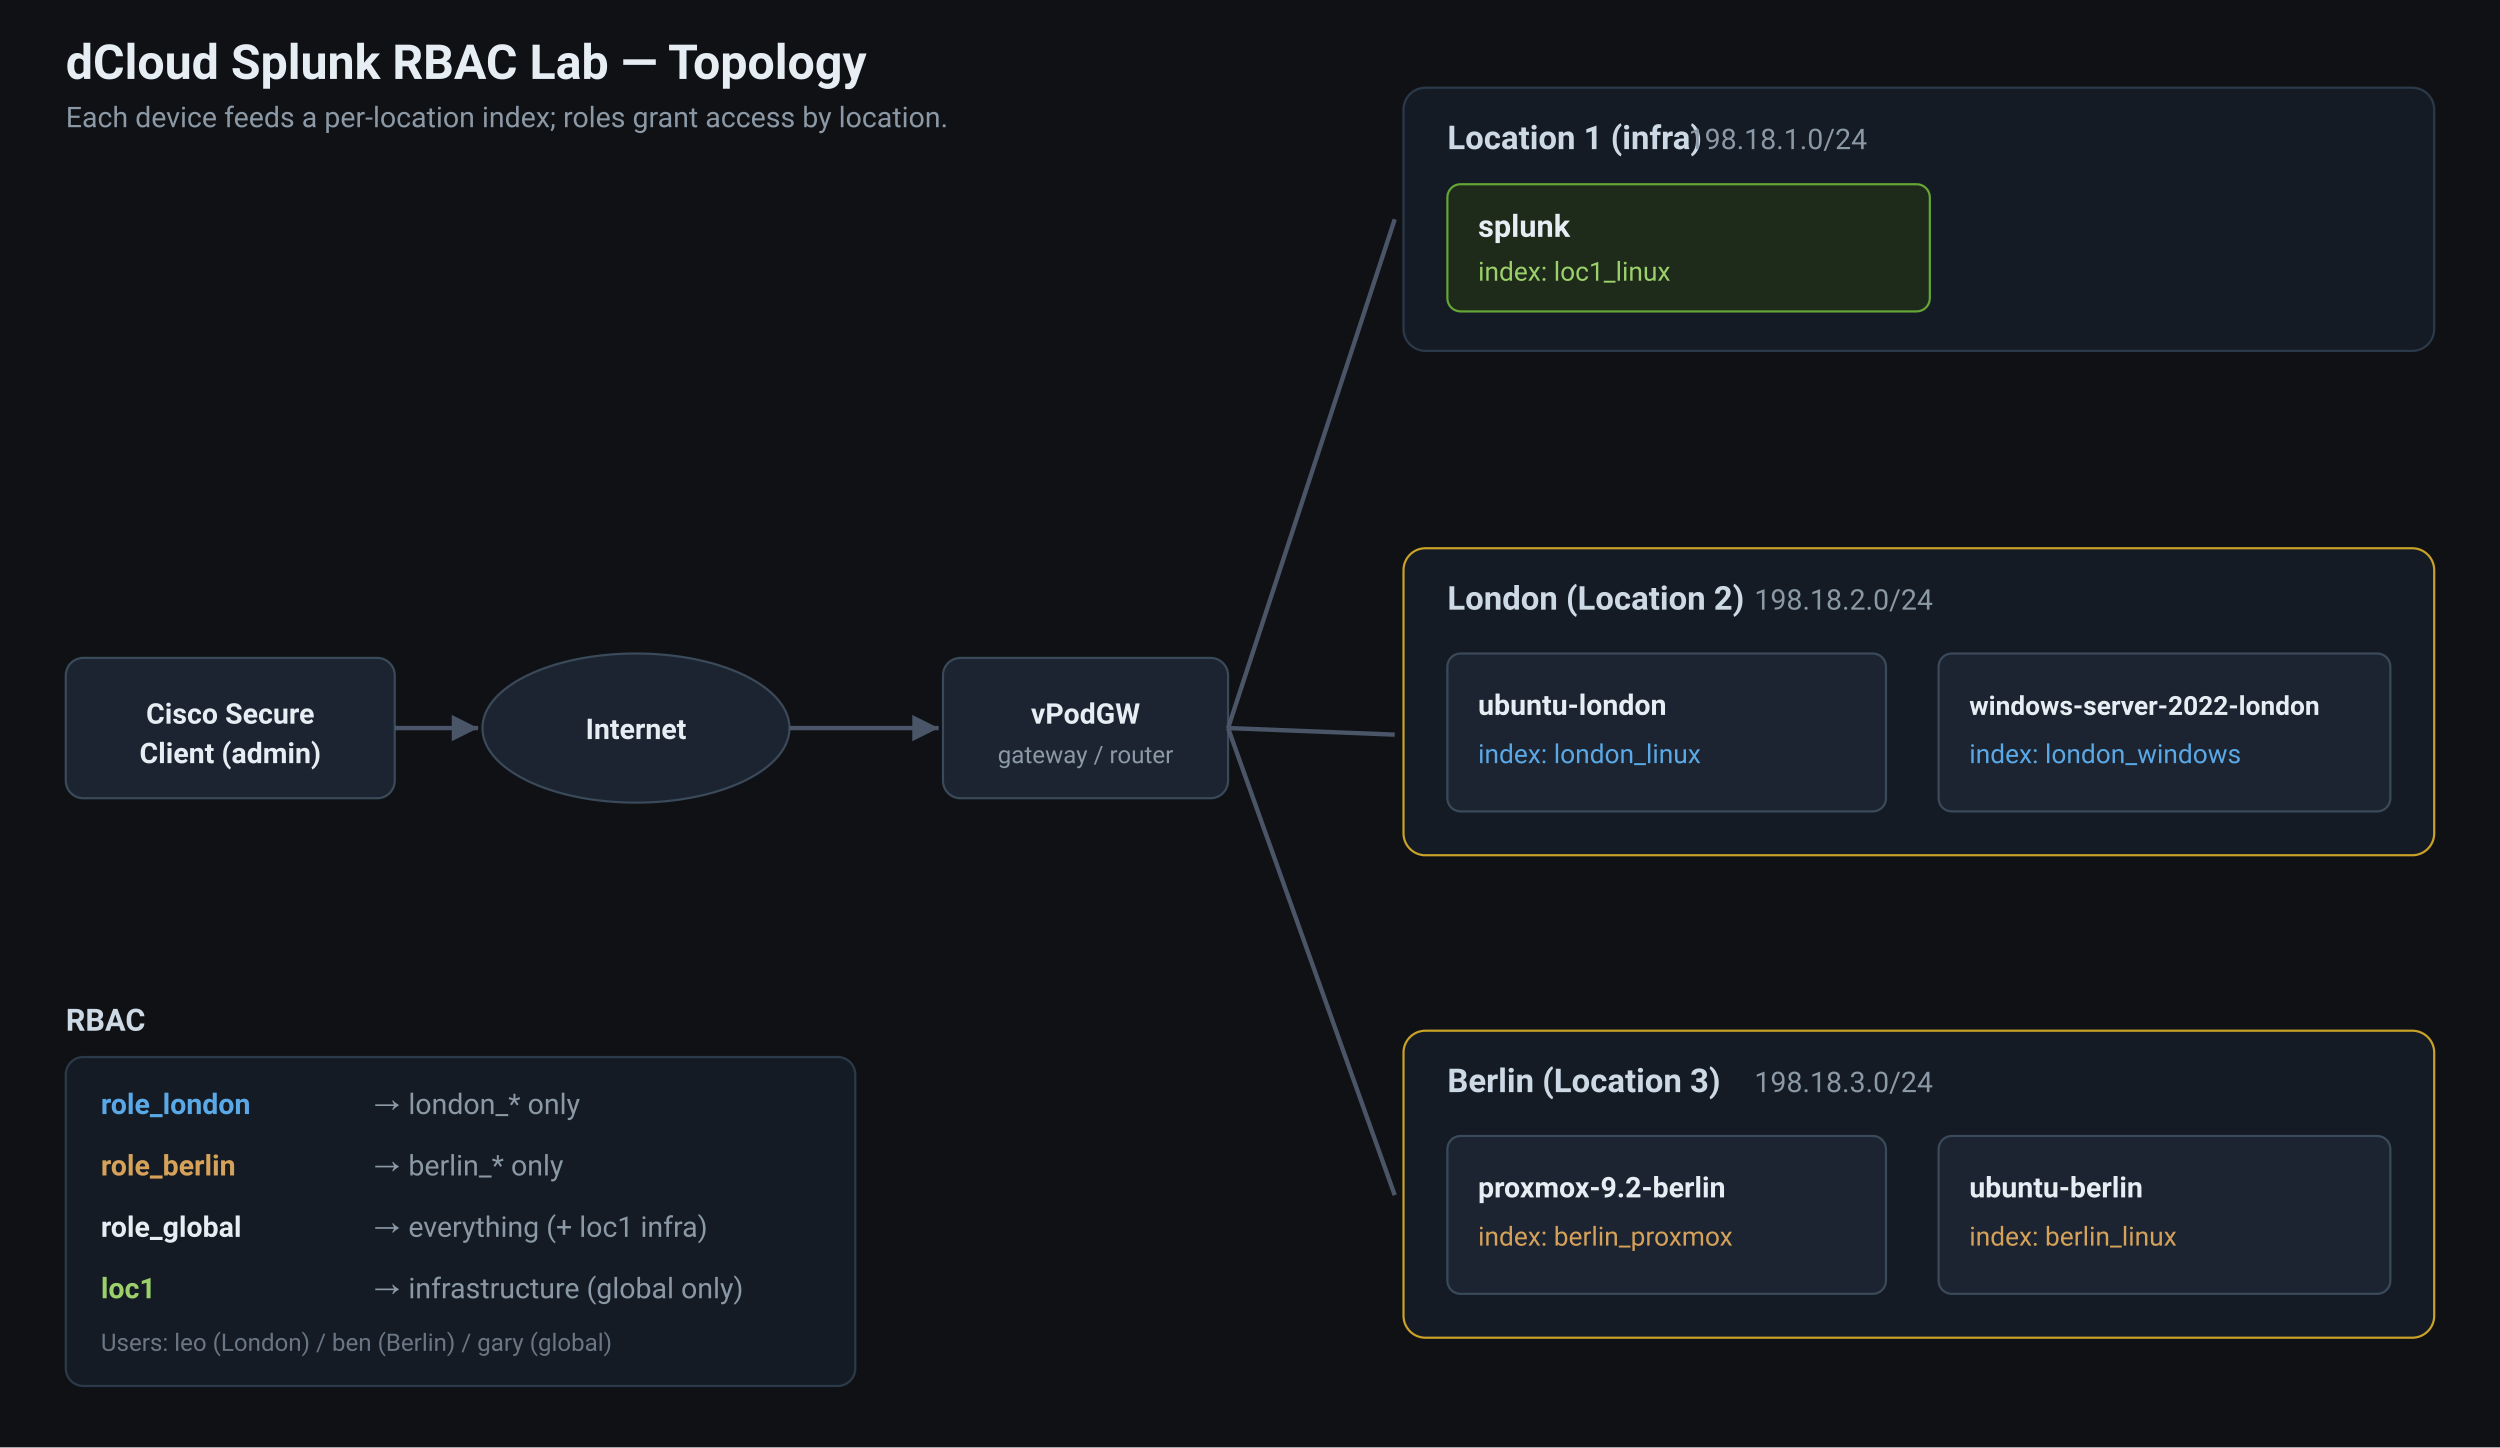
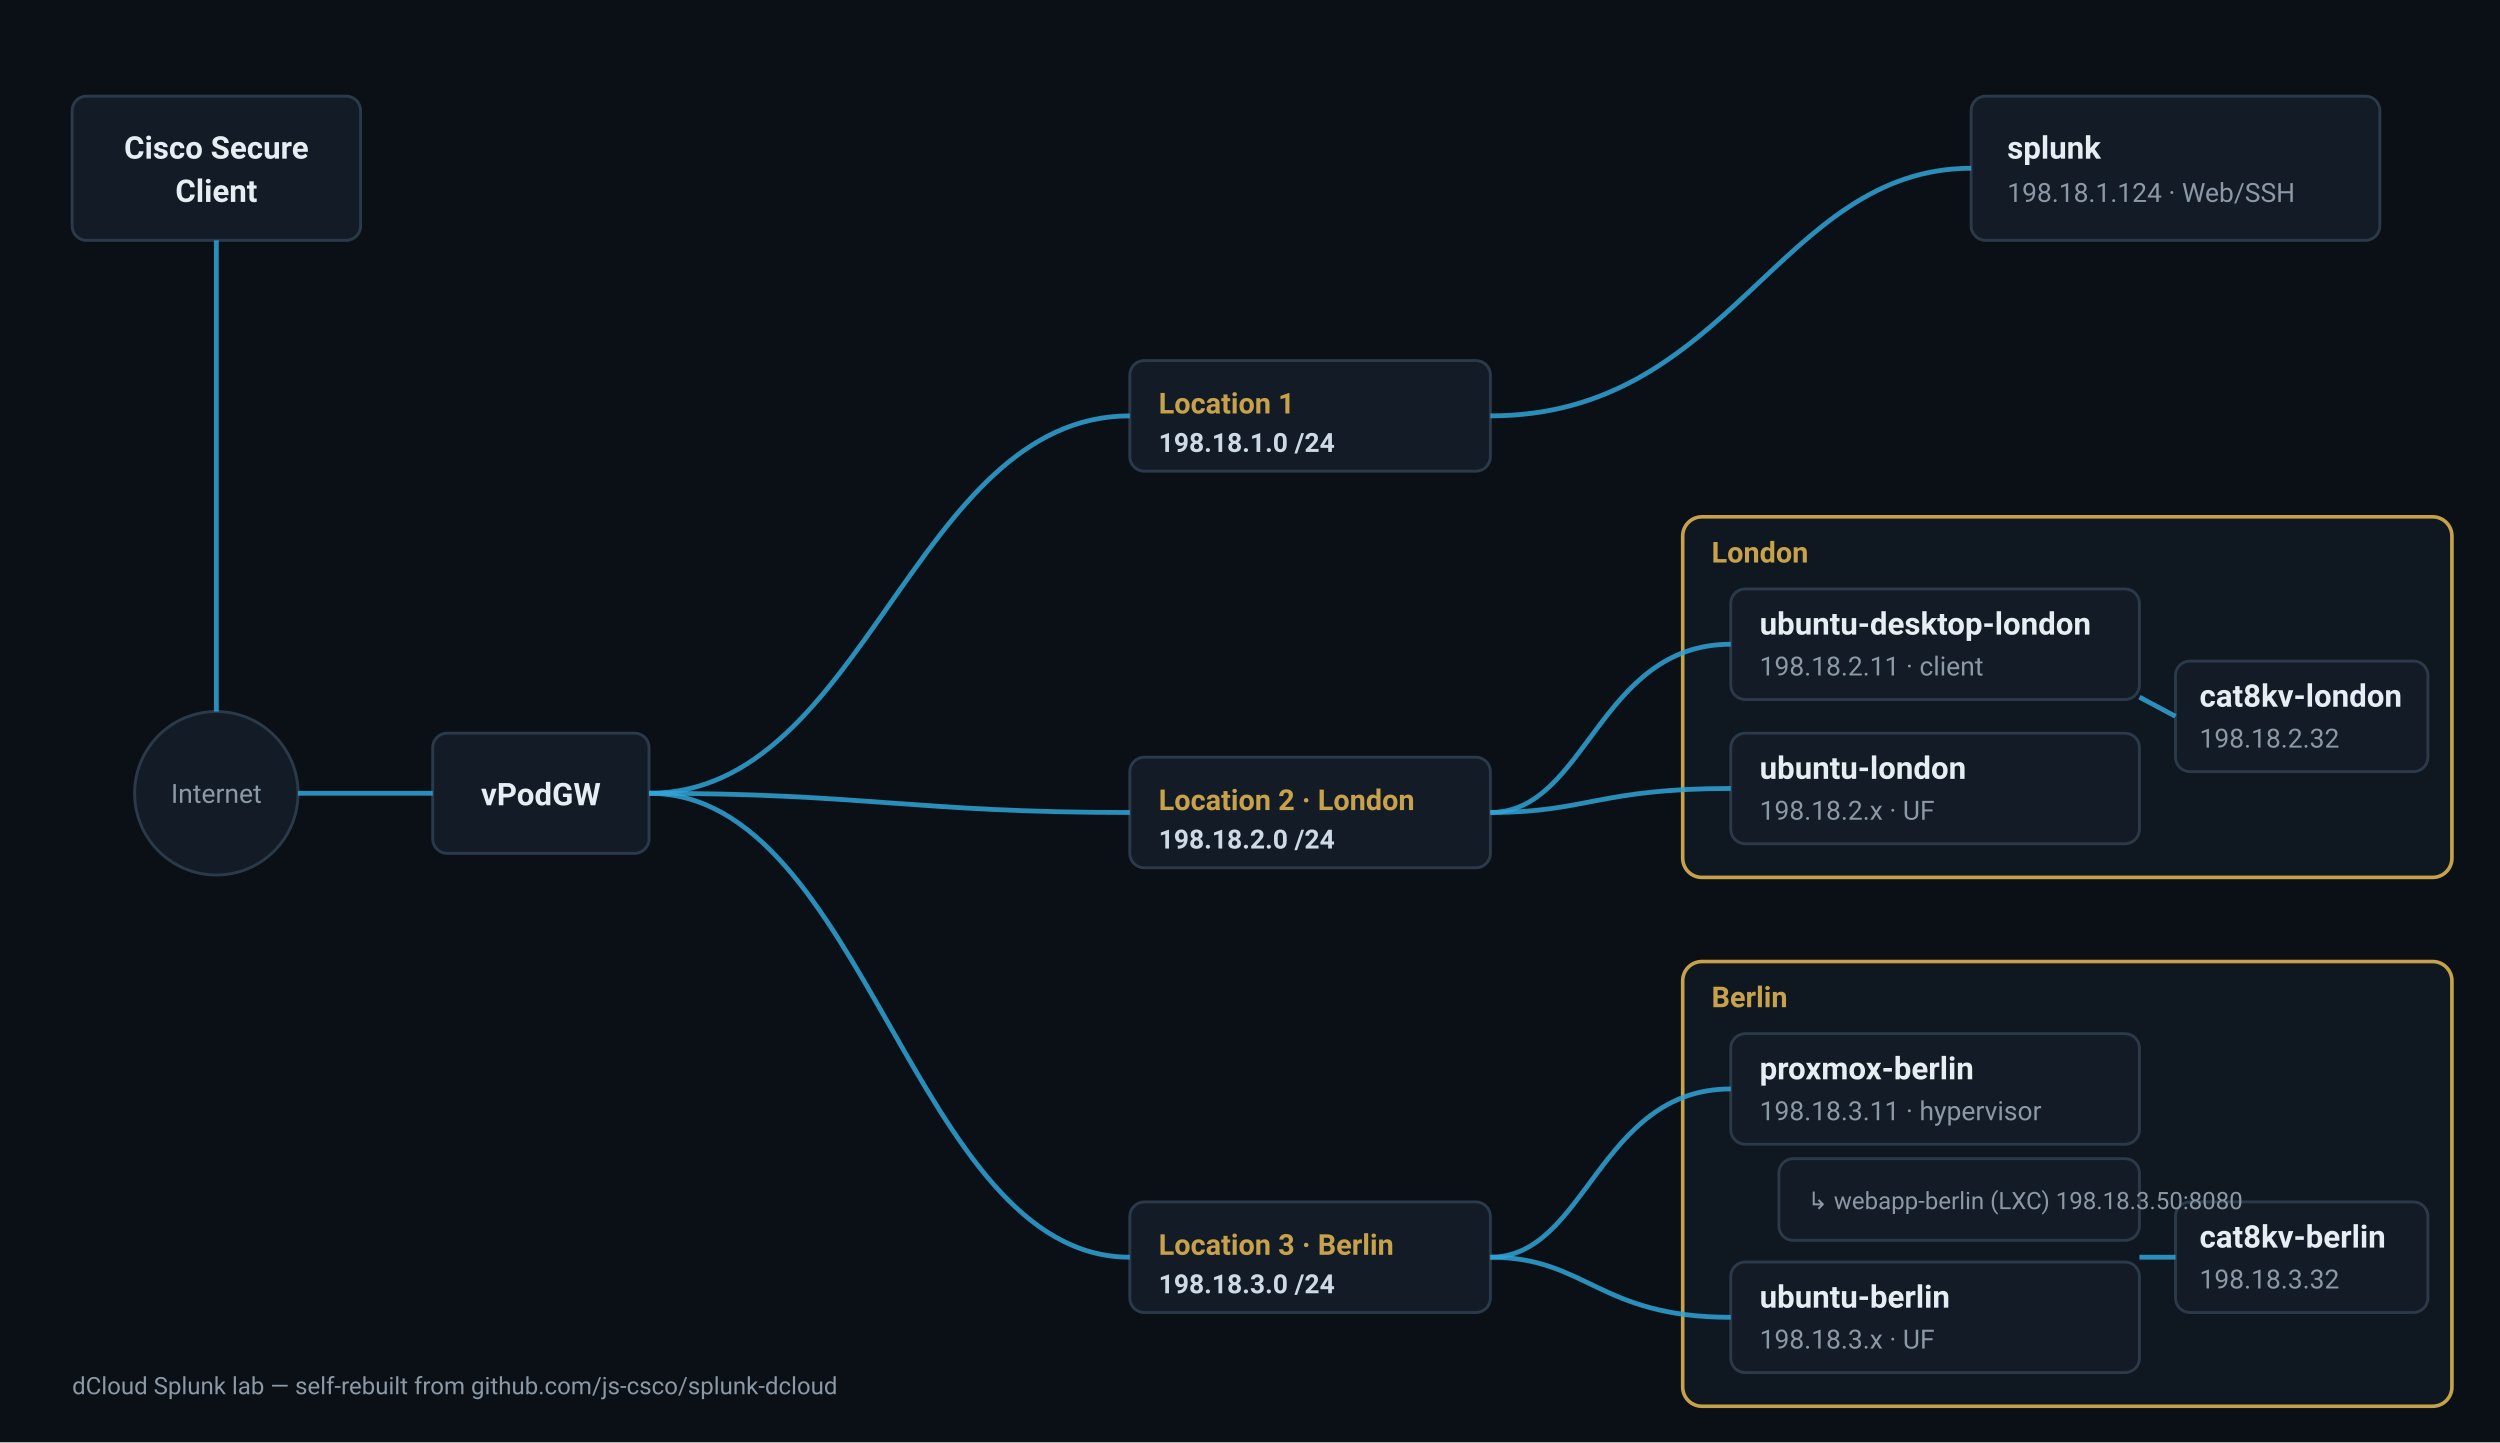
- <svg xmlns="http://www.w3.org/2000/svg" viewBox="0 0 1140 660" font-family="Segoe UI, Roboto, Helvetica, Arial, sans-serif">
-   <rect x="0" y="0" width="1140" height="660" fill="#0f1115" />
-   <text x="30" y="36" fill="#e6edf3" font-size="22" font-weight="700">dCloud Splunk RBAC Lab — Topology</text>
-   <text x="30" y="58" fill="#8b98a5" font-size="13">Each device feeds a per-location index; roles grant access by location.</text>
+ <svg xmlns="http://www.w3.org/2000/svg" viewBox="0 0 1040 600" font-family="Roboto,Arial,sans-serif">
  <defs>
-     <marker id="arrow" markerWidth="8" markerHeight="8" refX="6" refY="3" orient="auto">
-       <path d="M0,0 L6,3 L0,6 Z" fill="#4a5568" />
-     </marker>
+     <style>
+       .bg{fill:#0b1016}
+       .loc{fill:#0f1720;stroke:#c8a24a;stroke-width:1.5;rx:8}
+       .node{fill:#131c26;stroke:#2b3a4a;stroke-width:1.2;rx:6}
+       .link{stroke:#2fa4d8;stroke-width:2;fill:none;opacity:.85}
+       .t{fill:#e6edf3;font-size:13px;font-weight:600}
+       .s{fill:#8b98a5;font-size:11px}
+       .lbl{fill:#c8a24a;font-size:12px;font-weight:700}
+       .net{fill:#cdd9e5;font-size:11px;font-weight:600}
+       .cap{fill:#8b98a5;font-size:10px}
+     </style>
  </defs>
-   <rect x="30" y="300" width="150" height="64" rx="8" fill="#1b2430" stroke="#3a4a5a" />
-   <text x="105" y="330" fill="#e6edf3" font-size="13" font-weight="600" text-anchor="middle">Cisco Secure</text>
-   <text x="105" y="348" fill="#e6edf3" font-size="13" font-weight="600" text-anchor="middle">Client (admin)</text>
-   <ellipse cx="290" cy="332" rx="70" ry="34" fill="#1b2430" stroke="#3a4a5a" />
-   <text x="290" y="337" fill="#e6edf3" font-size="13" font-weight="600" text-anchor="middle">Internet</text>
-   <rect x="430" y="300" width="130" height="64" rx="8" fill="#1b2430" stroke="#3a4a5a" />
-   <text x="495" y="330" fill="#e6edf3" font-size="13" font-weight="600" text-anchor="middle">vPodGW</text>
-   <text x="495" y="348" fill="#8b98a5" font-size="11" text-anchor="middle">gateway / router</text>
-   <line x1="180" y1="332" x2="218" y2="332" stroke="#4a5568" stroke-width="2" marker-end="url(#arrow)" />
-   <line x1="360" y1="332" x2="428" y2="332" stroke="#4a5568" stroke-width="2" marker-end="url(#arrow)" />
-   <line x1="560" y1="332" x2="636" y2="100" stroke="#4a5568" stroke-width="2" />
-   <line x1="560" y1="332" x2="636" y2="335" stroke="#4a5568" stroke-width="2" />
-   <line x1="560" y1="332" x2="636" y2="545" stroke="#4a5568" stroke-width="2" />
-   <rect x="640" y="40" width="470" height="120" rx="10" fill="#141b24" stroke="#2b3a4a" />
-   <text x="660" y="68" fill="#cdd9e5" font-size="15" font-weight="700">Location 1 (infra)</text>
-   <text x="770" y="68" fill="#8b98a5" font-size="13">198.18.1.0/24</text>
-   <rect x="660" y="84" width="220" height="58" rx="6" fill="#1e2a1a" stroke="#65a637" />
-   <text x="674" y="108" fill="#e6edf3" font-size="14" font-weight="600">splunk</text>
-   <text x="674" y="128" fill="#9bd06a" font-size="12">index: loc1_linux</text>
-   <rect x="640" y="250" width="470" height="140" rx="10" fill="#141b24" stroke="#c9a227" />
-   <text x="660" y="278" fill="#cdd9e5" font-size="15" font-weight="700">London (Location 2)</text>
-   <text x="800" y="278" fill="#8b98a5" font-size="13">198.18.2.0/24</text>
-   <rect x="660" y="298" width="200" height="72" rx="6" fill="#1b2430" stroke="#3a4a5a" />
-   <text x="674" y="326" fill="#e6edf3" font-size="13" font-weight="600">ubuntu-london</text>
-   <text x="674" y="348" fill="#5aa9e6" font-size="12">index: london_linux</text>
-   <rect x="884" y="298" width="206" height="72" rx="6" fill="#1b2430" stroke="#3a4a5a" />
-   <text x="898" y="326" fill="#e6edf3" font-size="12" font-weight="600">windows-server-2022-london</text>
-   <text x="898" y="348" fill="#5aa9e6" font-size="12">index: london_windows</text>
-   <rect x="640" y="470" width="470" height="140" rx="10" fill="#141b24" stroke="#c9a227" />
-   <text x="660" y="498" fill="#cdd9e5" font-size="15" font-weight="700">Berlin (Location 3)</text>
-   <text x="800" y="498" fill="#8b98a5" font-size="13">198.18.3.0/24</text>
-   <rect x="660" y="518" width="200" height="72" rx="6" fill="#1b2430" stroke="#3a4a5a" />
-   <text x="674" y="546" fill="#e6edf3" font-size="13" font-weight="600">proxmox-9.2-berlin</text>
-   <text x="674" y="568" fill="#d6a25a" font-size="12">index: berlin_proxmox</text>
-   <rect x="884" y="518" width="206" height="72" rx="6" fill="#1b2430" stroke="#3a4a5a" />
-   <text x="898" y="546" fill="#e6edf3" font-size="13" font-weight="600">ubuntu-berlin</text>
-   <text x="898" y="568" fill="#d6a25a" font-size="12">index: berlin_linux</text>
-   <text x="30" y="470" fill="#cdd9e5" font-size="14" font-weight="700">RBAC</text>
-   <rect x="30" y="482" width="360" height="150" rx="8" fill="#141b24" stroke="#2b3a4a" />
-   <text x="46" y="508" fill="#5aa9e6" font-size="13" font-weight="600">role_london</text>
-   <text x="170" y="508" fill="#8b98a5" font-size="13">→ london_* only</text>
-   <text x="46" y="536" fill="#d6a25a" font-size="13" font-weight="600">role_berlin</text>
-   <text x="170" y="536" fill="#8b98a5" font-size="13">→ berlin_* only</text>
-   <text x="46" y="564" fill="#e6edf3" font-size="13" font-weight="600">role_global</text>
-   <text x="170" y="564" fill="#8b98a5" font-size="13">→ everything (+ loc1 infra)</text>
-   <text x="46" y="592" fill="#9bd06a" font-size="13" font-weight="600">loc1</text>
-   <text x="170" y="592" fill="#8b98a5" font-size="13">→ infrastructure (global only)</text>
-   <text x="46" y="616" fill="#6b7684" font-size="11">Users: leo (London) / ben (Berlin) / gary (global)</text>
+   <rect class="bg" x="0" y="0" width="1040" height="600" />
+   <rect class="node" x="30" y="40" width="120" height="60" rx="6" />
+   <text class="t" x="90" y="66" text-anchor="middle">Cisco Secure</text>
+   <text class="t" x="90" y="84" text-anchor="middle">Client</text>
+   <circle cx="90" cy="330" r="34" fill="#131c26" stroke="#2b3a4a" stroke-width="1.2" />
+   <text class="s" x="90" y="334" text-anchor="middle">Internet</text>
+   <rect class="node" x="180" y="305" width="90" height="50" rx="6" />
+   <text class="t" x="225" y="335" text-anchor="middle">vPodGW</text>
+   <path class="link" d="M90,100 L90,296" />
+   <path class="link" d="M124,330 L180,330" />
+   <g>
+     <rect class="node" x="470" y="150" width="150" height="46" rx="6" />
+     <text class="lbl" x="482" y="172">Location 1</text>
+     <text class="net" x="482" y="188">198.18.1.0 /24</text>
+     <rect class="node" x="470" y="315" width="150" height="46" rx="6" />
+     <text class="lbl" x="482" y="337">Location 2 · London</text>
+     <text class="net" x="482" y="353">198.18.2.0 /24</text>
+     <rect class="node" x="470" y="500" width="150" height="46" rx="6" />
+     <text class="lbl" x="482" y="522">Location 3 · Berlin</text>
+     <text class="net" x="482" y="538">198.18.3.0 /24</text>
+   </g>
+   <path class="link" d="M270,330 C360,330 380,173 470,173" />
+   <path class="link" d="M270,330 C360,330 380,338 470,338" />
+   <path class="link" d="M270,330 C360,330 380,523 470,523" />
+   <rect class="node" x="820" y="40" width="170" height="60" rx="6" />
+   <text class="t" x="835" y="66">splunk</text>
+   <text class="s" x="835" y="84">198.18.1.124 · Web/SSH</text>
+   <path class="link" d="M620,173 C720,173 740,70 820,70" />
+   <rect class="loc" x="700" y="215" width="320" height="150" rx="8" fill="none" />
+   <text class="lbl" x="712" y="234">London</text>
+   <rect class="node" x="720" y="245" width="170" height="46" rx="6" />
+   <text class="t" x="732" y="264">ubuntu-desktop-london</text>
+   <text class="s" x="732" y="281">198.18.2.11 · client</text>
+   <rect class="node" x="720" y="305" width="170" height="46" rx="6" />
+   <text class="t" x="732" y="324">ubuntu-london</text>
+   <text class="s" x="732" y="341">198.18.2.x · UF</text>
+   <rect class="node" x="905" y="275" width="105" height="46" rx="6" />
+   <text class="t" x="915" y="294">cat8kv-london</text>
+   <text class="s" x="915" y="311">198.18.2.32</text>
+   <path class="link" d="M620,338 C660,338 665,268 720,268" />
+   <path class="link" d="M620,338 C660,338 665,328 720,328" />
+   <path class="link" d="M890,290 L905,298" />
+   <rect class="loc" x="700" y="400" width="320" height="185" rx="8" fill="none" />
+   <text class="lbl" x="712" y="419">Berlin</text>
+   <rect class="node" x="720" y="430" width="170" height="46" rx="6" />
+   <text class="t" x="732" y="449">proxmox-berlin</text>
+   <text class="s" x="732" y="466">198.18.3.11 · hypervisor</text>
+   <rect class="node" x="720" y="525" width="170" height="46" rx="6" />
+   <text class="t" x="732" y="544">ubuntu-berlin</text>
+   <text class="s" x="732" y="561">198.18.3.x · UF</text>
+   <rect class="node" x="905" y="500" width="105" height="46" rx="6" />
+   <text class="t" x="915" y="519">cat8kv-berlin</text>
+   <text class="s" x="915" y="536">198.18.3.32</text>
+   <rect class="node" x="740" y="482" width="150" height="34" rx="5" fill="#101722" stroke="#3a4a5c" />
+   <text class="cap" x="752" y="503">↳ webapp-berlin (LXC) 198.18.3.50:8080</text>
+   <path class="link" d="M620,523 C660,523 665,453 720,453" />
+   <path class="link" d="M620,523 C660,523 665,548 720,548" />
+   <path class="link" d="M890,523 L905,523" />
+   <text class="cap" x="30" y="580">dCloud Splunk lab — self-rebuilt from github.com/js-csco/splunk-dcloud</text>
</svg>
